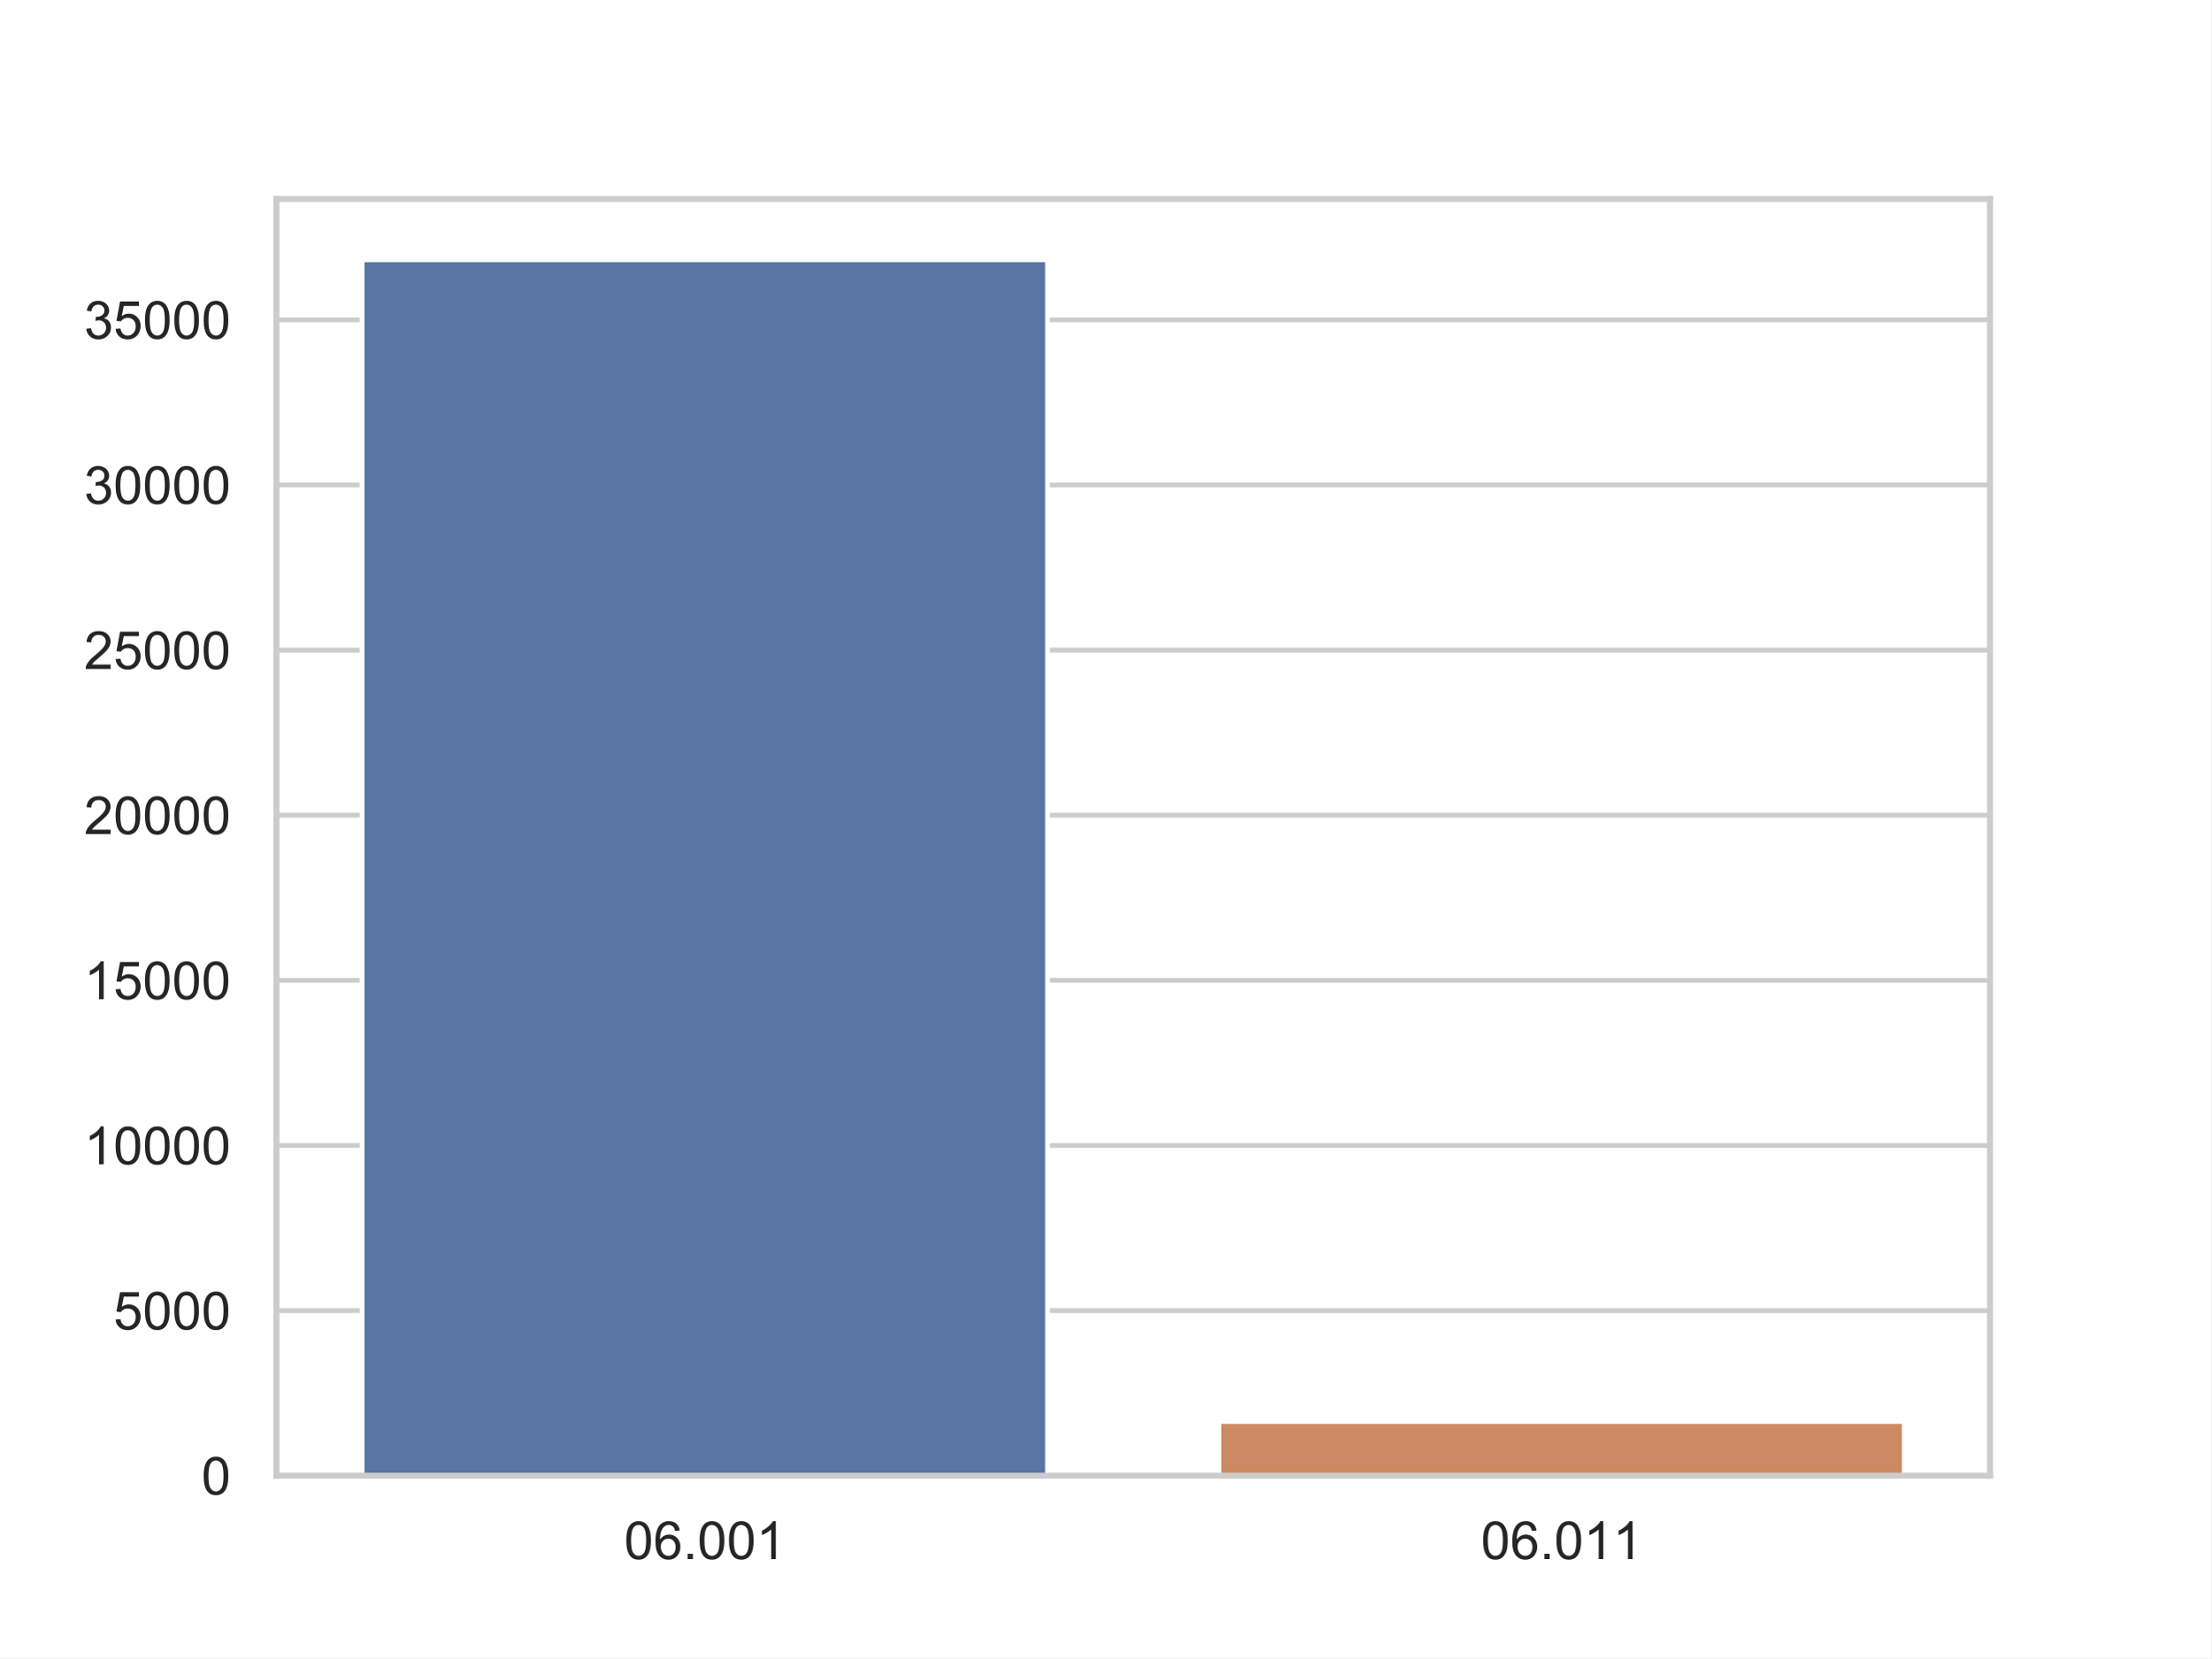
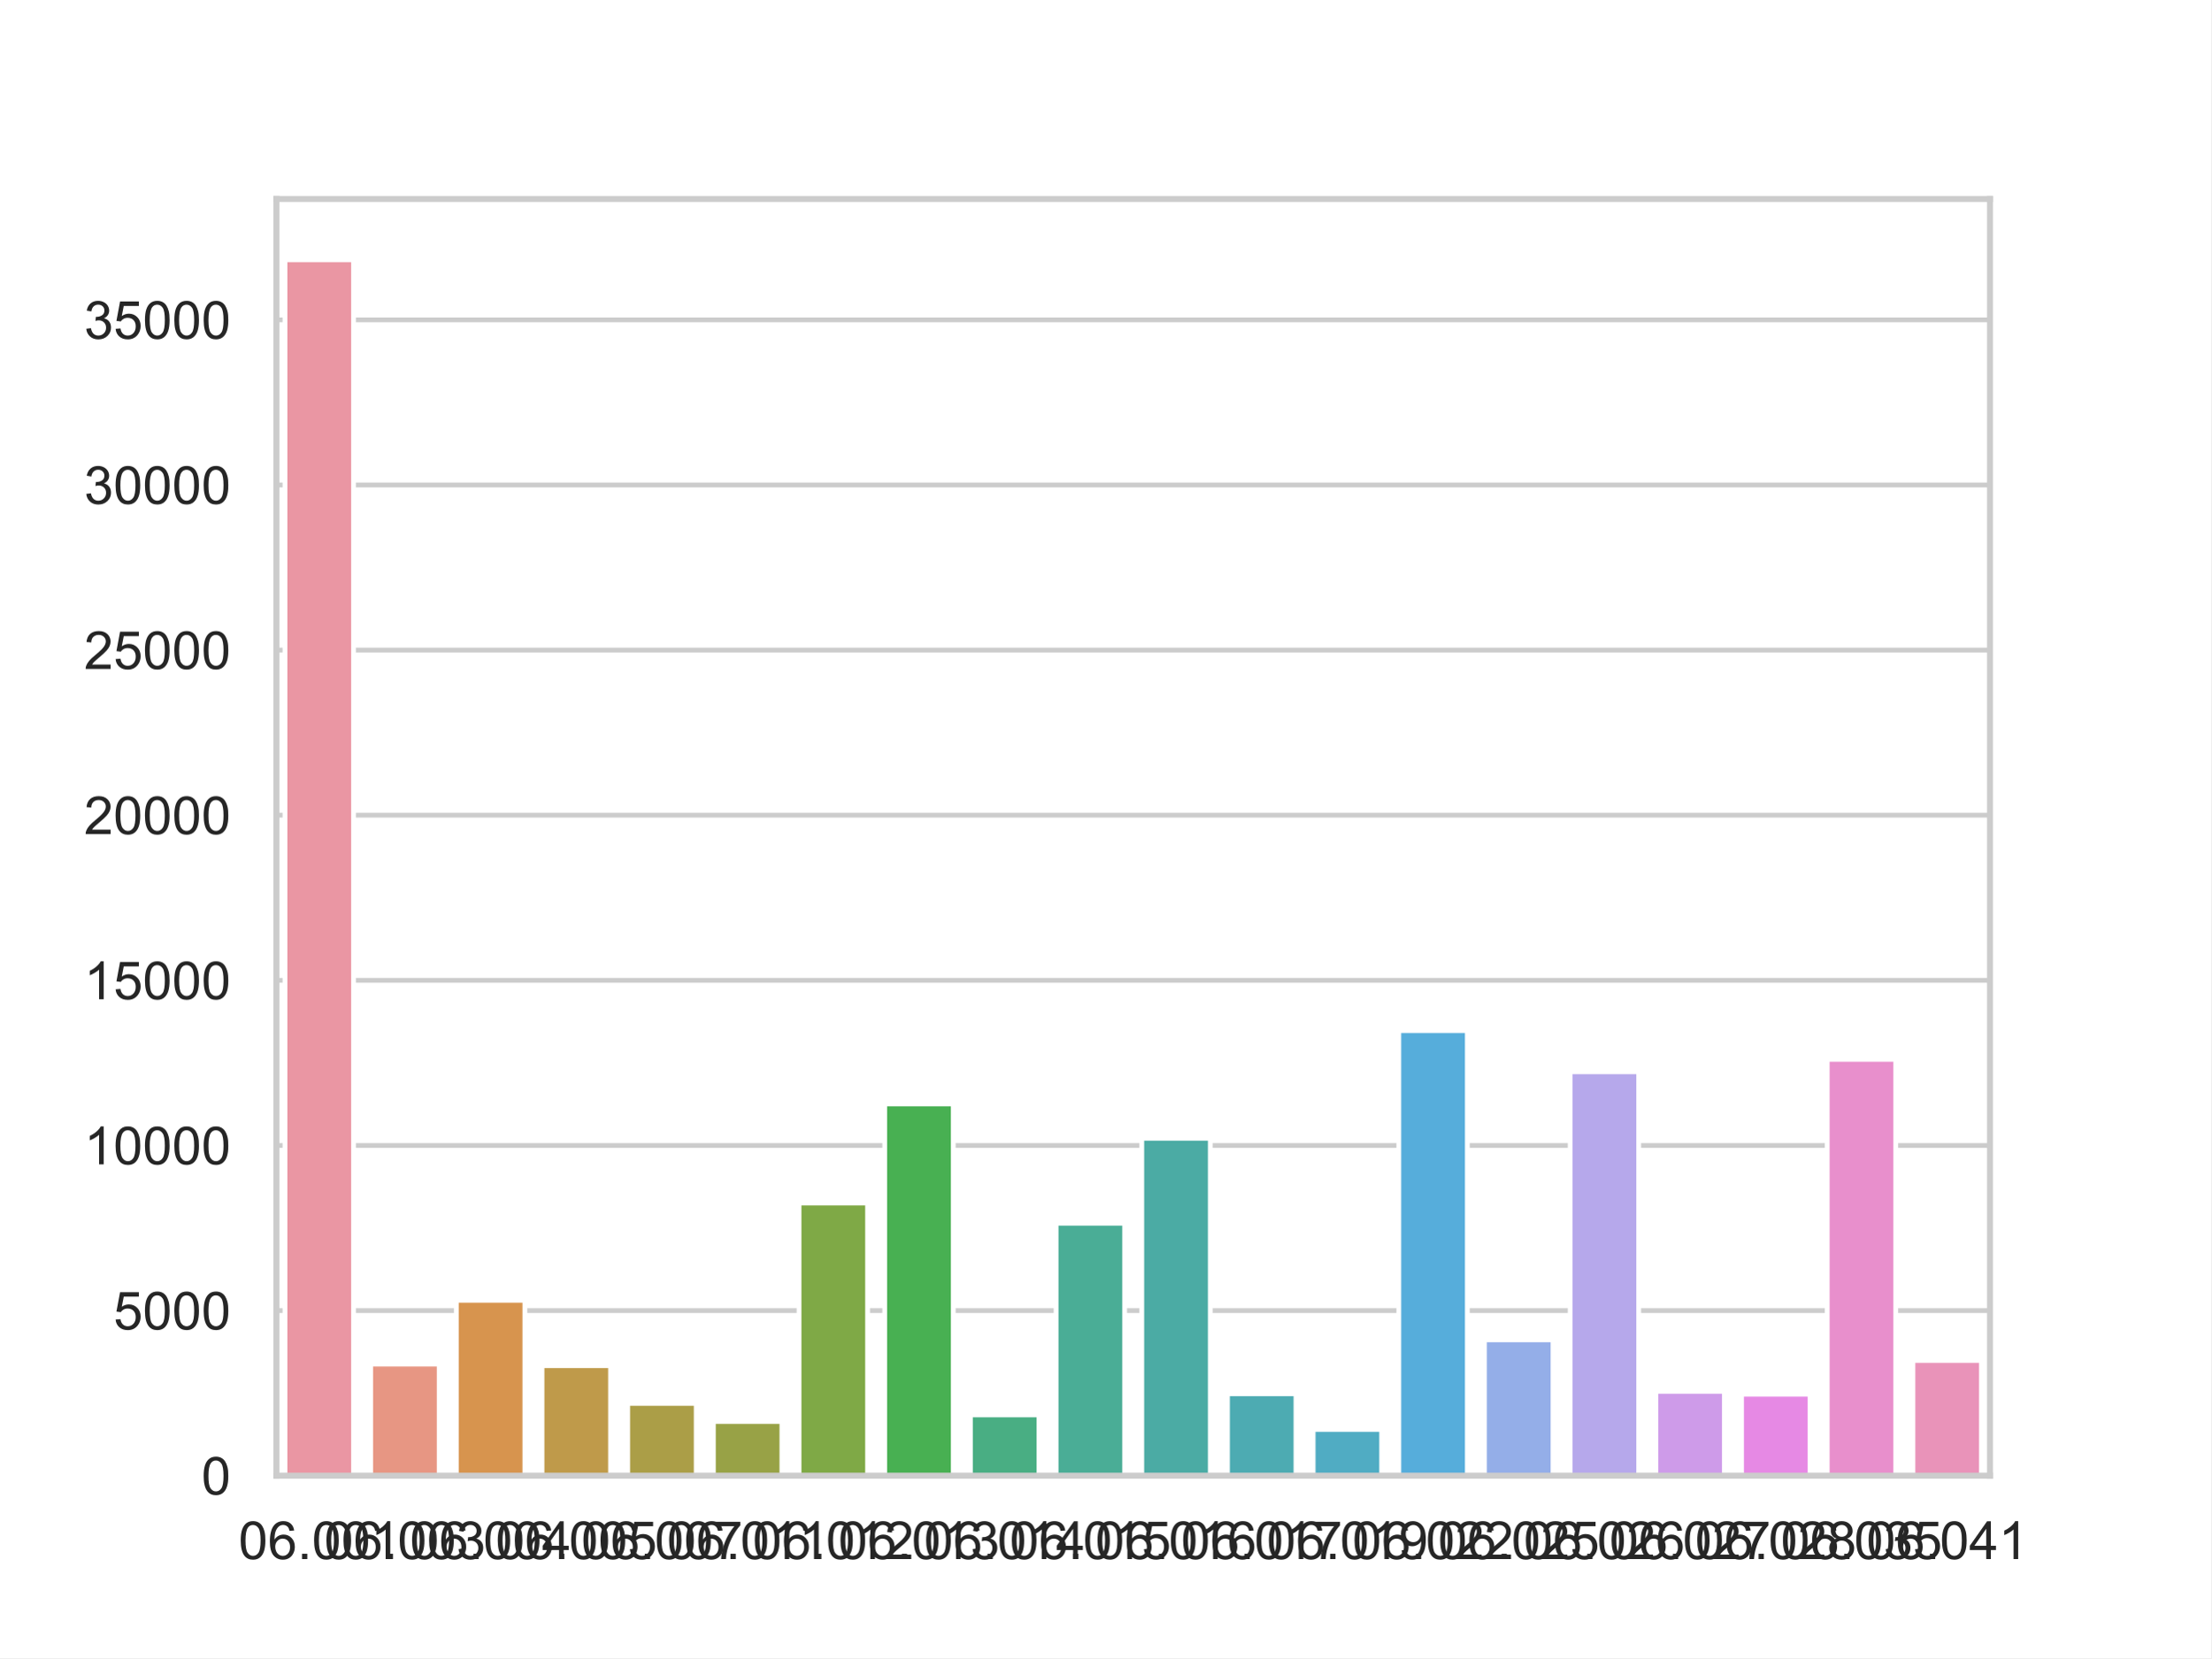
<svg xmlns="http://www.w3.org/2000/svg" xmlns:xlink="http://www.w3.org/1999/xlink" height="345.6pt" version="1.1" viewBox="0 0 460.8 345.6" width="460.8pt">
  <defs>
    <style type="text/css">
*{stroke-linecap:butt;stroke-linejoin:round;}
  </style>
  </defs>
  <g id="figure_1">
    <g id="patch_1">
      <path d="M 0 345.6  L 460.8 345.6  L 460.8 0  L 0 0  z " style="fill:#ffffff;" />
    </g>
    <g id="axes_1">
      <g id="patch_2">
        <path d="M 57.6 307.584  L 414.72 307.584  L 414.72 41.472  L 57.6 41.472  z " style="fill:#ffffff;" />
      </g>
      <g id="matplotlib.axis_1">
        <g id="xtick_1">
          <g id="text_1">
            <defs>
              <path d="M 4.156 35.297  Q 4.156 48 6.766 55.734  Q 9.375 63.484 14.516 67.672  Q 19.672 71.875 27.484 71.875  Q 33.25 71.875 37.594 69.547  Q 41.938 67.234 44.766 62.859  Q 47.609 58.5 49.219 52.219  Q 50.828 45.953 50.828 35.297  Q 50.828 22.703 48.234 14.969  Q 45.656 7.234 40.5 3  Q 35.359 -1.219 27.484 -1.219  Q 17.141 -1.219 11.234 6.203  Q 4.156 15.141 4.156 35.297  z M 13.188 35.297  Q 13.188 17.672 17.312 11.828  Q 21.438 6 27.484 6  Q 33.547 6 37.672 11.859  Q 41.797 17.719 41.797 35.297  Q 41.797 52.984 37.672 58.781  Q 33.547 64.594 27.391 64.594  Q 21.344 64.594 17.719 59.469  Q 13.188 52.938 13.188 35.297  z " id="ArialMT-30" />
              <path d="M 49.75 54.047  L 41.016 53.375  Q 39.844 58.547 37.703 60.891  Q 34.125 64.656 28.906 64.656  Q 24.703 64.656 21.531 62.312  Q 17.391 59.281 14.984 53.469  Q 12.594 47.656 12.5 36.922  Q 15.672 41.75 20.266 44.094  Q 24.859 46.438 29.891 46.438  Q 38.672 46.438 44.844 39.969  Q 51.031 33.5 51.031 23.25  Q 51.031 16.5 48.125 10.719  Q 45.219 4.938 40.141 1.859  Q 35.062 -1.219 28.609 -1.219  Q 17.625 -1.219 10.688 6.859  Q 3.766 14.938 3.766 33.5  Q 3.766 54.25 11.422 63.672  Q 18.109 71.875 29.438 71.875  Q 37.891 71.875 43.281 67.141  Q 48.688 62.406 49.75 54.047  z M 13.875 23.188  Q 13.875 18.656 15.797 14.5  Q 17.719 10.359 21.188 8.172  Q 24.656 6 28.469 6  Q 34.031 6 38.031 10.484  Q 42.047 14.984 42.047 22.703  Q 42.047 30.125 38.078 34.391  Q 34.125 38.672 28.125 38.672  Q 22.172 38.672 18.016 34.391  Q 13.875 30.125 13.875 23.188  z " id="ArialMT-36" />
              <path d="M 9.078 0  L 9.078 10.016  L 19.094 10.016  L 19.094 0  z " id="ArialMT-2e" />
              <path d="M 37.25 0  L 28.469 0  L 28.469 56  Q 25.297 52.984 20.141 49.953  Q 14.984 46.922 10.891 45.406  L 10.891 53.906  Q 18.266 57.375 23.781 62.297  Q 29.297 67.234 31.594 71.875  L 37.25 71.875  z " id="ArialMT-31" />
            </defs>
-             <g style="fill:#262626;" transform="translate(130.0595 324.9576)scale(0.11 -0.11)">
+             <g style="fill:#262626;" transform="translate(49.70745 324.9576)scale(0.11 -0.11)">
              <use xlink:href="#ArialMT-30" />
              <use x="55.615" xlink:href="#ArialMT-36" />
              <use x="111.23" xlink:href="#ArialMT-2e" />
              <use x="139.014" xlink:href="#ArialMT-30" />
              <use x="194.629" xlink:href="#ArialMT-30" />
              <use x="250.244" xlink:href="#ArialMT-31" />
            </g>
          </g>
        </g>
        <g id="xtick_2">
          <g id="text_2">
-             <g style="fill:#262626;" transform="translate(308.6255 324.9576)scale(0.11 -0.11)">
+             <defs>
+               <path d="M 4.203 18.891  L 12.984 20.062  Q 14.5 12.594 18.141 9.297  Q 21.781 6 27 6  Q 33.203 6 37.469 10.297  Q 41.75 14.594 41.75 20.953  Q 41.75 27 37.797 30.922  Q 33.844 34.859 27.734 34.859  Q 25.25 34.859 21.531 33.891  L 22.516 41.609  Q 23.391 41.5 23.922 41.5  Q 29.547 41.5 34.031 44.422  Q 38.531 47.359 38.531 53.469  Q 38.531 58.297 35.25 61.469  Q 31.984 64.656 26.812 64.656  Q 21.688 64.656 18.266 61.422  Q 14.844 58.203 13.875 51.766  L 5.078 53.328  Q 6.688 62.156 12.391 67.016  Q 18.109 71.875 26.609 71.875  Q 32.469 71.875 37.391 69.359  Q 42.328 66.844 44.938 62.5  Q 47.562 58.156 47.562 53.266  Q 47.562 48.641 45.062 44.828  Q 42.578 41.016 37.703 38.766  Q 44.047 37.312 47.562 32.688  Q 51.078 28.078 51.078 21.141  Q 51.078 11.766 44.234 5.25  Q 37.406 -1.266 26.953 -1.266  Q 17.531 -1.266 11.297 4.344  Q 5.078 9.969 4.203 18.891  z " id="ArialMT-33" />
+             </defs>
+             <g style="fill:#262626;" transform="translate(67.56345 324.9576)scale(0.11 -0.11)">
+               <use xlink:href="#ArialMT-30" />
+               <use x="55.615" xlink:href="#ArialMT-36" />
+               <use x="111.23" xlink:href="#ArialMT-2e" />
+               <use x="139.014" xlink:href="#ArialMT-30" />
+               <use x="194.629" xlink:href="#ArialMT-30" />
+               <use x="250.244" xlink:href="#ArialMT-33" />
+             </g>
+           </g>
+         </g>
+         <g id="xtick_3">
+           <g id="text_3">
+             <defs>
+               <path d="M 32.328 0  L 32.328 17.141  L 1.266 17.141  L 1.266 25.203  L 33.938 71.578  L 41.109 71.578  L 41.109 25.203  L 50.781 25.203  L 50.781 17.141  L 41.109 17.141  L 41.109 0  z M 32.328 25.203  L 32.328 57.469  L 9.906 25.203  z " id="ArialMT-34" />
+             </defs>
+             <g style="fill:#262626;" transform="translate(85.41945 324.9576)scale(0.11 -0.11)">
+               <use xlink:href="#ArialMT-30" />
+               <use x="55.615" xlink:href="#ArialMT-36" />
+               <use x="111.23" xlink:href="#ArialMT-2e" />
+               <use x="139.014" xlink:href="#ArialMT-30" />
+               <use x="194.629" xlink:href="#ArialMT-30" />
+               <use x="250.244" xlink:href="#ArialMT-34" />
+             </g>
+           </g>
+         </g>
+         <g id="xtick_4">
+           <g id="text_4">
+             <defs>
+               <path d="M 4.156 18.75  L 13.375 19.531  Q 14.406 12.797 18.141 9.391  Q 21.875 6 27.156 6  Q 33.5 6 37.891 10.781  Q 42.281 15.578 42.281 23.484  Q 42.281 31 38.062 35.344  Q 33.844 39.703 27 39.703  Q 22.75 39.703 19.328 37.766  Q 15.922 35.844 13.969 32.766  L 5.719 33.844  L 12.641 70.609  L 48.25 70.609  L 48.25 62.203  L 19.672 62.203  L 15.828 42.969  Q 22.266 47.469 29.344 47.469  Q 38.719 47.469 45.156 40.969  Q 51.609 34.469 51.609 24.266  Q 51.609 14.547 45.953 7.469  Q 39.062 -1.219 27.156 -1.219  Q 17.391 -1.219 11.203 4.25  Q 5.031 9.719 4.156 18.75  z " id="ArialMT-35" />
+             </defs>
+             <g style="fill:#262626;" transform="translate(103.2755 324.9576)scale(0.11 -0.11)">
+               <use xlink:href="#ArialMT-30" />
+               <use x="55.615" xlink:href="#ArialMT-36" />
+               <use x="111.23" xlink:href="#ArialMT-2e" />
+               <use x="139.014" xlink:href="#ArialMT-30" />
+               <use x="194.629" xlink:href="#ArialMT-30" />
+               <use x="250.244" xlink:href="#ArialMT-35" />
+             </g>
+           </g>
+         </g>
+         <g id="xtick_5">
+           <g id="text_5">
+             <defs>
+               <path d="M 4.734 62.203  L 4.734 70.656  L 51.078 70.656  L 51.078 63.812  Q 44.234 56.547 37.516 44.484  Q 30.812 32.422 27.156 19.672  Q 24.516 10.688 23.781 0  L 14.75 0  Q 14.891 8.453 18.062 20.406  Q 21.234 32.375 27.172 43.484  Q 33.109 54.594 39.797 62.203  z " id="ArialMT-37" />
+             </defs>
+             <g style="fill:#262626;" transform="translate(121.1315 324.9576)scale(0.11 -0.11)">
+               <use xlink:href="#ArialMT-30" />
+               <use x="55.615" xlink:href="#ArialMT-36" />
+               <use x="111.23" xlink:href="#ArialMT-2e" />
+               <use x="139.014" xlink:href="#ArialMT-30" />
+               <use x="194.629" xlink:href="#ArialMT-30" />
+               <use x="250.244" xlink:href="#ArialMT-37" />
+             </g>
+           </g>
+         </g>
+         <g id="xtick_6">
+           <g id="text_6">
+             <g style="fill:#262626;" transform="translate(138.9935 324.9576)scale(0.11 -0.11)">
              <use xlink:href="#ArialMT-30" />
              <use x="55.615" xlink:href="#ArialMT-36" />
              <use x="111.23" xlink:href="#ArialMT-2e" />
              <use x="139.014" xlink:href="#ArialMT-30" />
              <use x="194.629" xlink:href="#ArialMT-31" />
              <use x="250.135" xlink:href="#ArialMT-31" />
+             </g>
+           </g>
+         </g>
+         <g id="xtick_7">
+           <g id="text_7">
+             <defs>
+               <path d="M 50.344 8.453  L 50.344 0  L 3.031 0  Q 2.938 3.172 4.047 6.109  Q 5.859 10.938 9.828 15.625  Q 13.812 20.312 21.344 26.469  Q 33.016 36.031 37.109 41.625  Q 41.219 47.219 41.219 52.203  Q 41.219 57.422 37.469 61  Q 33.734 64.594 27.734 64.594  Q 21.391 64.594 17.578 60.781  Q 13.766 56.984 13.719 50.25  L 4.688 51.172  Q 5.609 61.281 11.656 66.578  Q 17.719 71.875 27.938 71.875  Q 38.234 71.875 44.234 66.156  Q 50.25 60.453 50.25 52  Q 50.25 47.703 48.484 43.547  Q 46.734 39.406 42.656 34.812  Q 38.578 30.219 29.109 22.219  Q 21.188 15.578 18.938 13.203  Q 16.703 10.844 15.234 8.453  z " id="ArialMT-32" />
+             </defs>
+             <g style="fill:#262626;" transform="translate(156.8435 324.9576)scale(0.11 -0.11)">
+               <use xlink:href="#ArialMT-30" />
+               <use x="55.615" xlink:href="#ArialMT-36" />
+               <use x="111.23" xlink:href="#ArialMT-2e" />
+               <use x="139.014" xlink:href="#ArialMT-30" />
+               <use x="194.629" xlink:href="#ArialMT-31" />
+               <use x="250.244" xlink:href="#ArialMT-32" />
+             </g>
+           </g>
+         </g>
+         <g id="xtick_8">
+           <g id="text_8">
+             <g style="fill:#262626;" transform="translate(174.6995 324.9576)scale(0.11 -0.11)">
+               <use xlink:href="#ArialMT-30" />
+               <use x="55.615" xlink:href="#ArialMT-36" />
+               <use x="111.23" xlink:href="#ArialMT-2e" />
+               <use x="139.014" xlink:href="#ArialMT-30" />
+               <use x="194.629" xlink:href="#ArialMT-31" />
+               <use x="250.244" xlink:href="#ArialMT-33" />
+             </g>
+           </g>
+         </g>
+         <g id="xtick_9">
+           <g id="text_9">
+             <g style="fill:#262626;" transform="translate(192.5555 324.9576)scale(0.11 -0.11)">
+               <use xlink:href="#ArialMT-30" />
+               <use x="55.615" xlink:href="#ArialMT-36" />
+               <use x="111.23" xlink:href="#ArialMT-2e" />
+               <use x="139.014" xlink:href="#ArialMT-30" />
+               <use x="194.629" xlink:href="#ArialMT-31" />
+               <use x="250.244" xlink:href="#ArialMT-34" />
+             </g>
+           </g>
+         </g>
+         <g id="xtick_10">
+           <g id="text_10">
+             <g style="fill:#262626;" transform="translate(210.4115 324.9576)scale(0.11 -0.11)">
+               <use xlink:href="#ArialMT-30" />
+               <use x="55.615" xlink:href="#ArialMT-36" />
+               <use x="111.23" xlink:href="#ArialMT-2e" />
+               <use x="139.014" xlink:href="#ArialMT-30" />
+               <use x="194.629" xlink:href="#ArialMT-31" />
+               <use x="250.244" xlink:href="#ArialMT-35" />
+             </g>
+           </g>
+         </g>
+         <g id="xtick_11">
+           <g id="text_11">
+             <g style="fill:#262626;" transform="translate(228.2675 324.9576)scale(0.11 -0.11)">
+               <use xlink:href="#ArialMT-30" />
+               <use x="55.615" xlink:href="#ArialMT-36" />
+               <use x="111.23" xlink:href="#ArialMT-2e" />
+               <use x="139.014" xlink:href="#ArialMT-30" />
+               <use x="194.629" xlink:href="#ArialMT-31" />
+               <use x="250.244" xlink:href="#ArialMT-36" />
+             </g>
+           </g>
+         </g>
+         <g id="xtick_12">
+           <g id="text_12">
+             <g style="fill:#262626;" transform="translate(246.1235 324.9576)scale(0.11 -0.11)">
+               <use xlink:href="#ArialMT-30" />
+               <use x="55.615" xlink:href="#ArialMT-36" />
+               <use x="111.23" xlink:href="#ArialMT-2e" />
+               <use x="139.014" xlink:href="#ArialMT-30" />
+               <use x="194.629" xlink:href="#ArialMT-31" />
+               <use x="250.244" xlink:href="#ArialMT-37" />
+             </g>
+           </g>
+         </g>
+         <g id="xtick_13">
+           <g id="text_13">
+             <defs>
+               <path d="M 5.469 16.547  L 13.922 17.328  Q 14.984 11.375 18.016 8.688  Q 21.047 6 25.781 6  Q 29.828 6 32.875 7.859  Q 35.938 9.719 37.891 12.812  Q 39.844 15.922 41.156 21.188  Q 42.484 26.469 42.484 31.938  Q 42.484 32.516 42.438 33.688  Q 39.797 29.5 35.234 26.875  Q 30.672 24.266 25.344 24.266  Q 16.453 24.266 10.297 30.703  Q 4.156 37.156 4.156 47.703  Q 4.156 58.594 10.578 65.234  Q 17 71.875 26.656 71.875  Q 33.641 71.875 39.422 68.109  Q 45.219 64.359 48.219 57.391  Q 51.219 50.438 51.219 37.25  Q 51.219 23.531 48.234 15.406  Q 45.266 7.281 39.375 3.031  Q 33.5 -1.219 25.594 -1.219  Q 17.188 -1.219 11.859 3.438  Q 6.547 8.109 5.469 16.547  z M 41.453 48.141  Q 41.453 55.719 37.422 60.156  Q 33.406 64.594 27.734 64.594  Q 21.875 64.594 17.531 59.812  Q 13.188 55.031 13.188 47.406  Q 13.188 40.578 17.312 36.297  Q 21.438 32.031 27.484 32.031  Q 33.594 32.031 37.516 36.297  Q 41.453 40.578 41.453 48.141  z " id="ArialMT-39" />
+             </defs>
+             <g style="fill:#262626;" transform="translate(263.9795 324.9576)scale(0.11 -0.11)">
+               <use xlink:href="#ArialMT-30" />
+               <use x="55.615" xlink:href="#ArialMT-36" />
+               <use x="111.23" xlink:href="#ArialMT-2e" />
+               <use x="139.014" xlink:href="#ArialMT-30" />
+               <use x="194.629" xlink:href="#ArialMT-31" />
+               <use x="250.244" xlink:href="#ArialMT-39" />
+             </g>
+           </g>
+         </g>
+         <g id="xtick_14">
+           <g id="text_14">
+             <g style="fill:#262626;" transform="translate(281.8355 324.9576)scale(0.11 -0.11)">
+               <use xlink:href="#ArialMT-30" />
+               <use x="55.615" xlink:href="#ArialMT-36" />
+               <use x="111.23" xlink:href="#ArialMT-2e" />
+               <use x="139.014" xlink:href="#ArialMT-30" />
+               <use x="194.629" xlink:href="#ArialMT-32" />
+               <use x="250.244" xlink:href="#ArialMT-32" />
+             </g>
+           </g>
+         </g>
+         <g id="xtick_15">
+           <g id="text_15">
+             <g style="fill:#262626;" transform="translate(299.6915 324.9576)scale(0.11 -0.11)">
+               <use xlink:href="#ArialMT-30" />
+               <use x="55.615" xlink:href="#ArialMT-36" />
+               <use x="111.23" xlink:href="#ArialMT-2e" />
+               <use x="139.014" xlink:href="#ArialMT-30" />
+               <use x="194.629" xlink:href="#ArialMT-32" />
+               <use x="250.244" xlink:href="#ArialMT-35" />
+             </g>
+           </g>
+         </g>
+         <g id="xtick_16">
+           <g id="text_16">
+             <g style="fill:#262626;" transform="translate(317.5475 324.9576)scale(0.11 -0.11)">
+               <use xlink:href="#ArialMT-30" />
+               <use x="55.615" xlink:href="#ArialMT-36" />
+               <use x="111.23" xlink:href="#ArialMT-2e" />
+               <use x="139.014" xlink:href="#ArialMT-30" />
+               <use x="194.629" xlink:href="#ArialMT-32" />
+               <use x="250.244" xlink:href="#ArialMT-36" />
+             </g>
+           </g>
+         </g>
+         <g id="xtick_17">
+           <g id="text_17">
+             <g style="fill:#262626;" transform="translate(335.4035 324.9576)scale(0.11 -0.11)">
+               <use xlink:href="#ArialMT-30" />
+               <use x="55.615" xlink:href="#ArialMT-36" />
+               <use x="111.23" xlink:href="#ArialMT-2e" />
+               <use x="139.014" xlink:href="#ArialMT-30" />
+               <use x="194.629" xlink:href="#ArialMT-32" />
+               <use x="250.244" xlink:href="#ArialMT-37" />
+             </g>
+           </g>
+         </g>
+         <g id="xtick_18">
+           <g id="text_18">
+             <defs>
+               <path d="M 17.672 38.812  Q 12.203 40.828 9.562 44.531  Q 6.938 48.25 6.938 53.422  Q 6.938 61.234 12.547 66.547  Q 18.172 71.875 27.484 71.875  Q 36.859 71.875 42.578 66.422  Q 48.297 60.984 48.297 53.172  Q 48.297 48.188 45.672 44.5  Q 43.062 40.828 37.75 38.812  Q 44.344 36.672 47.781 31.875  Q 51.219 27.094 51.219 20.453  Q 51.219 11.281 44.719 5.031  Q 38.234 -1.219 27.641 -1.219  Q 17.047 -1.219 10.547 5.047  Q 4.047 11.328 4.047 20.703  Q 4.047 27.688 7.594 32.391  Q 11.141 37.109 17.672 38.812  z M 15.922 53.719  Q 15.922 48.641 19.188 45.406  Q 22.469 42.188 27.688 42.188  Q 32.766 42.188 36.016 45.375  Q 39.266 48.578 39.266 53.219  Q 39.266 58.062 35.906 61.359  Q 32.562 64.656 27.594 64.656  Q 22.562 64.656 19.234 61.422  Q 15.922 58.203 15.922 53.719  z M 13.094 20.656  Q 13.094 16.891 14.875 13.375  Q 16.656 9.859 20.172 7.922  Q 23.688 6 27.734 6  Q 34.031 6 38.125 10.047  Q 42.234 14.109 42.234 20.359  Q 42.234 26.703 38.016 30.859  Q 33.797 35.016 27.438 35.016  Q 21.234 35.016 17.156 30.906  Q 13.094 26.812 13.094 20.656  z " id="ArialMT-38" />
+             </defs>
+             <g style="fill:#262626;" transform="translate(353.2595 324.9576)scale(0.11 -0.11)">
+               <use xlink:href="#ArialMT-30" />
+               <use x="55.615" xlink:href="#ArialMT-36" />
+               <use x="111.23" xlink:href="#ArialMT-2e" />
+               <use x="139.014" xlink:href="#ArialMT-30" />
+               <use x="194.629" xlink:href="#ArialMT-32" />
+               <use x="250.244" xlink:href="#ArialMT-38" />
+             </g>
+           </g>
+         </g>
+         <g id="xtick_19">
+           <g id="text_19">
+             <g style="fill:#262626;" transform="translate(371.1155 324.9576)scale(0.11 -0.11)">
+               <use xlink:href="#ArialMT-30" />
+               <use x="55.615" xlink:href="#ArialMT-36" />
+               <use x="111.23" xlink:href="#ArialMT-2e" />
+               <use x="139.014" xlink:href="#ArialMT-30" />
+               <use x="194.629" xlink:href="#ArialMT-33" />
+               <use x="250.244" xlink:href="#ArialMT-35" />
+             </g>
+           </g>
+         </g>
+         <g id="xtick_20">
+           <g id="text_20">
+             <g style="fill:#262626;" transform="translate(388.9715 324.9576)scale(0.11 -0.11)">
+               <use xlink:href="#ArialMT-30" />
+               <use x="55.615" xlink:href="#ArialMT-36" />
+               <use x="111.23" xlink:href="#ArialMT-2e" />
+               <use x="139.014" xlink:href="#ArialMT-30" />
+               <use x="194.629" xlink:href="#ArialMT-34" />
+               <use x="250.244" xlink:href="#ArialMT-31" />
            </g>
          </g>
        </g>
      </g>
      <g id="matplotlib.axis_2">
        <g id="ytick_1">
          <g id="line2d_1">
-             <path clip-path="url(#pc2f47cd349)" d="M 57.6 307.584  L 414.72 307.584  " style="fill:none;stroke:#cccccc;stroke-linecap:round;" />
-           </g>
-           <g id="text_3">
+             <path clip-path="url(#pb164077cee)" d="M 57.6 307.584  L 414.72 307.584  " style="fill:none;stroke:#cccccc;stroke-linecap:round;" />
+           </g>
+           <g id="text_21">
            <g style="fill:#262626;" transform="translate(41.98297 311.5208)scale(0.11 -0.11)">
              <use xlink:href="#ArialMT-30" />
            </g>
          </g>
        </g>
        <g id="ytick_2">
          <g id="line2d_2">
-             <path clip-path="url(#pc2f47cd349)" d="M 57.6 273.167  L 414.72 273.167  " style="fill:none;stroke:#cccccc;stroke-linecap:round;" />
-           </g>
-           <g id="text_4">
-             <defs>
-               <path d="M 4.156 18.75  L 13.375 19.531  Q 14.406 12.797 18.141 9.391  Q 21.875 6 27.156 6  Q 33.5 6 37.891 10.781  Q 42.281 15.578 42.281 23.484  Q 42.281 31 38.062 35.344  Q 33.844 39.703 27 39.703  Q 22.75 39.703 19.328 37.766  Q 15.922 35.844 13.969 32.766  L 5.719 33.844  L 12.641 70.609  L 48.25 70.609  L 48.25 62.203  L 19.672 62.203  L 15.828 42.969  Q 22.266 47.469 29.344 47.469  Q 38.719 47.469 45.156 40.969  Q 51.609 34.469 51.609 24.266  Q 51.609 14.547 45.953 7.469  Q 39.062 -1.219 27.156 -1.219  Q 17.391 -1.219 11.203 4.25  Q 5.031 9.719 4.156 18.75  z " id="ArialMT-35" />
-             </defs>
+             <path clip-path="url(#pb164077cee)" d="M 57.6 273.167  L 414.72 273.167  " style="fill:none;stroke:#cccccc;stroke-linecap:round;" />
+           </g>
+           <g id="text_22">
            <g style="fill:#262626;" transform="translate(23.63188 277.1038)scale(0.11 -0.11)">
              <use xlink:href="#ArialMT-35" />
              <use x="55.615" xlink:href="#ArialMT-30" />
              <use x="111.23" xlink:href="#ArialMT-30" />
              <use x="166.846" xlink:href="#ArialMT-30" />
            </g>
          </g>
        </g>
        <g id="ytick_3">
          <g id="line2d_3">
-             <path clip-path="url(#pc2f47cd349)" d="M 57.6 238.75  L 414.72 238.75  " style="fill:none;stroke:#cccccc;stroke-linecap:round;" />
-           </g>
-           <g id="text_5">
+             <path clip-path="url(#pb164077cee)" d="M 57.6 238.75  L 414.72 238.75  " style="fill:none;stroke:#cccccc;stroke-linecap:round;" />
+           </g>
+           <g id="text_23">
            <g style="fill:#262626;" transform="translate(17.51484 242.6868)scale(0.11 -0.11)">
              <use xlink:href="#ArialMT-31" />
              <use x="55.615" xlink:href="#ArialMT-30" />
              <use x="111.23" xlink:href="#ArialMT-30" />
              <use x="166.846" xlink:href="#ArialMT-30" />
              <use x="222.461" xlink:href="#ArialMT-30" />
            </g>
          </g>
        </g>
        <g id="ytick_4">
          <g id="line2d_4">
-             <path clip-path="url(#pc2f47cd349)" d="M 57.6 204.333  L 414.72 204.333  " style="fill:none;stroke:#cccccc;stroke-linecap:round;" />
-           </g>
-           <g id="text_6">
+             <path clip-path="url(#pb164077cee)" d="M 57.6 204.333  L 414.72 204.333  " style="fill:none;stroke:#cccccc;stroke-linecap:round;" />
+           </g>
+           <g id="text_24">
            <g style="fill:#262626;" transform="translate(17.51484 208.2698)scale(0.11 -0.11)">
              <use xlink:href="#ArialMT-31" />
              <use x="55.615" xlink:href="#ArialMT-35" />
              <use x="111.23" xlink:href="#ArialMT-30" />
              <use x="166.846" xlink:href="#ArialMT-30" />
              <use x="222.461" xlink:href="#ArialMT-30" />
            </g>
          </g>
        </g>
        <g id="ytick_5">
          <g id="line2d_5">
-             <path clip-path="url(#pc2f47cd349)" d="M 57.6 169.916  L 414.72 169.916  " style="fill:none;stroke:#cccccc;stroke-linecap:round;" />
-           </g>
-           <g id="text_7">
-             <defs>
-               <path d="M 50.344 8.453  L 50.344 0  L 3.031 0  Q 2.938 3.172 4.047 6.109  Q 5.859 10.938 9.828 15.625  Q 13.812 20.312 21.344 26.469  Q 33.016 36.031 37.109 41.625  Q 41.219 47.219 41.219 52.203  Q 41.219 57.422 37.469 61  Q 33.734 64.594 27.734 64.594  Q 21.391 64.594 17.578 60.781  Q 13.766 56.984 13.719 50.25  L 4.688 51.172  Q 5.609 61.281 11.656 66.578  Q 17.719 71.875 27.938 71.875  Q 38.234 71.875 44.234 66.156  Q 50.25 60.453 50.25 52  Q 50.25 47.703 48.484 43.547  Q 46.734 39.406 42.656 34.812  Q 38.578 30.219 29.109 22.219  Q 21.188 15.578 18.938 13.203  Q 16.703 10.844 15.234 8.453  z " id="ArialMT-32" />
-             </defs>
+             <path clip-path="url(#pb164077cee)" d="M 57.6 169.916  L 414.72 169.916  " style="fill:none;stroke:#cccccc;stroke-linecap:round;" />
+           </g>
+           <g id="text_25">
            <g style="fill:#262626;" transform="translate(17.51484 173.8527)scale(0.11 -0.11)">
              <use xlink:href="#ArialMT-32" />
              <use x="55.615" xlink:href="#ArialMT-30" />
              <use x="111.23" xlink:href="#ArialMT-30" />
              <use x="166.846" xlink:href="#ArialMT-30" />
              <use x="222.461" xlink:href="#ArialMT-30" />
            </g>
          </g>
        </g>
        <g id="ytick_6">
          <g id="line2d_6">
-             <path clip-path="url(#pc2f47cd349)" d="M 57.6 135.499  L 414.72 135.499  " style="fill:none;stroke:#cccccc;stroke-linecap:round;" />
-           </g>
-           <g id="text_8">
+             <path clip-path="url(#pb164077cee)" d="M 57.6 135.499  L 414.72 135.499  " style="fill:none;stroke:#cccccc;stroke-linecap:round;" />
+           </g>
+           <g id="text_26">
            <g style="fill:#262626;" transform="translate(17.51484 139.4357)scale(0.11 -0.11)">
              <use xlink:href="#ArialMT-32" />
              <use x="55.615" xlink:href="#ArialMT-35" />
              <use x="111.23" xlink:href="#ArialMT-30" />
              <use x="166.846" xlink:href="#ArialMT-30" />
              <use x="222.461" xlink:href="#ArialMT-30" />
            </g>
          </g>
        </g>
        <g id="ytick_7">
          <g id="line2d_7">
-             <path clip-path="url(#pc2f47cd349)" d="M 57.6 101.082  L 414.72 101.082  " style="fill:none;stroke:#cccccc;stroke-linecap:round;" />
-           </g>
-           <g id="text_9">
-             <defs>
-               <path d="M 4.203 18.891  L 12.984 20.062  Q 14.5 12.594 18.141 9.297  Q 21.781 6 27 6  Q 33.203 6 37.469 10.297  Q 41.75 14.594 41.75 20.953  Q 41.75 27 37.797 30.922  Q 33.844 34.859 27.734 34.859  Q 25.25 34.859 21.531 33.891  L 22.516 41.609  Q 23.391 41.5 23.922 41.5  Q 29.547 41.5 34.031 44.422  Q 38.531 47.359 38.531 53.469  Q 38.531 58.297 35.25 61.469  Q 31.984 64.656 26.812 64.656  Q 21.688 64.656 18.266 61.422  Q 14.844 58.203 13.875 51.766  L 5.078 53.328  Q 6.688 62.156 12.391 67.016  Q 18.109 71.875 26.609 71.875  Q 32.469 71.875 37.391 69.359  Q 42.328 66.844 44.938 62.5  Q 47.562 58.156 47.562 53.266  Q 47.562 48.641 45.062 44.828  Q 42.578 41.016 37.703 38.766  Q 44.047 37.312 47.562 32.688  Q 51.078 28.078 51.078 21.141  Q 51.078 11.766 44.234 5.25  Q 37.406 -1.266 26.953 -1.266  Q 17.531 -1.266 11.297 4.344  Q 5.078 9.969 4.203 18.891  z " id="ArialMT-33" />
-             </defs>
+             <path clip-path="url(#pb164077cee)" d="M 57.6 101.082  L 414.72 101.082  " style="fill:none;stroke:#cccccc;stroke-linecap:round;" />
+           </g>
+           <g id="text_27">
            <g style="fill:#262626;" transform="translate(17.51484 105.0187)scale(0.11 -0.11)">
              <use xlink:href="#ArialMT-33" />
              <use x="55.615" xlink:href="#ArialMT-30" />
              <use x="111.23" xlink:href="#ArialMT-30" />
              <use x="166.846" xlink:href="#ArialMT-30" />
              <use x="222.461" xlink:href="#ArialMT-30" />
            </g>
          </g>
        </g>
        <g id="ytick_8">
          <g id="line2d_8">
-             <path clip-path="url(#pc2f47cd349)" d="M 57.6 66.665  L 414.72 66.665  " style="fill:none;stroke:#cccccc;stroke-linecap:round;" />
-           </g>
-           <g id="text_10">
+             <path clip-path="url(#pb164077cee)" d="M 57.6 66.665  L 414.72 66.665  " style="fill:none;stroke:#cccccc;stroke-linecap:round;" />
+           </g>
+           <g id="text_28">
            <g style="fill:#262626;" transform="translate(17.51484 70.60171)scale(0.11 -0.11)">
              <use xlink:href="#ArialMT-33" />
              <use x="55.615" xlink:href="#ArialMT-35" />
              <use x="111.23" xlink:href="#ArialMT-30" />
              <use x="166.846" xlink:href="#ArialMT-30" />
              <use x="222.461" xlink:href="#ArialMT-30" />
            </g>
          </g>
        </g>
      </g>
      <g id="patch_3">
-         <path clip-path="url(#pc2f47cd349)" d="M 75.456 307.584  L 218.304 307.584  L 218.304 54.144  L 75.456 54.144  z " style="fill:#5875a4;stroke:#ffffff;stroke-linejoin:miter;" />
+         <path clip-path="url(#pb164077cee)" d="M 59.386 307.584  L 73.67 307.584  L 73.67 54.144  L 59.386 54.144  z " style="fill:#ea96a3;stroke:#ffffff;stroke-linejoin:miter;" />
      </g>
      <g id="patch_4">
-         <path clip-path="url(#pc2f47cd349)" d="M 254.016 307.584  L 396.864 307.584  L 396.864 296.288  L 254.016 296.288  z " style="fill:#cc8963;stroke:#ffffff;stroke-linejoin:miter;" />
+         <path clip-path="url(#pb164077cee)" d="M 77.242 307.584  L 91.526 307.584  L 91.526 284.325  L 77.242 284.325  z " style="fill:#e79683;stroke:#ffffff;stroke-linejoin:miter;" />
+       </g>
+       <g id="patch_5">
+         <path clip-path="url(#pb164077cee)" d="M 95.098 307.584  L 109.382 307.584  L 109.382 271.04  L 95.098 271.04  z " style="fill:#d7944e;stroke:#ffffff;stroke-linejoin:miter;" />
+       </g>
+       <g id="patch_6">
+         <path clip-path="url(#pb164077cee)" d="M 112.954 307.584  L 127.238 307.584  L 127.238 284.655  L 112.954 284.655  z " style="fill:#bf9a4a;stroke:#ffffff;stroke-linejoin:miter;" />
+       </g>
+       <g id="patch_7">
+         <path clip-path="url(#pb164077cee)" d="M 130.81 307.584  L 145.094 307.584  L 145.094 292.502  L 130.81 292.502  z " style="fill:#ab9e47;stroke:#ffffff;stroke-linejoin:miter;" />
+       </g>
+       <g id="patch_8">
+         <path clip-path="url(#pb164077cee)" d="M 148.666 307.584  L 162.95 307.584  L 162.95 296.288  L 148.666 296.288  z " style="fill:#98a246;stroke:#ffffff;stroke-linejoin:miter;" />
+       </g>
+       <g id="patch_9">
+         <path clip-path="url(#pb164077cee)" d="M 166.522 307.584  L 180.806 307.584  L 180.806 250.748  L 166.522 250.748  z " style="fill:#7fa946;stroke:#ffffff;stroke-linejoin:miter;" />
+       </g>
+       <g id="patch_10">
+         <path clip-path="url(#pb164077cee)" d="M 184.378 307.584  L 198.662 307.584  L 198.662 230.091  L 184.378 230.091  z " style="fill:#48b052;stroke:#ffffff;stroke-linejoin:miter;" />
+       </g>
+       <g id="patch_11">
+         <path clip-path="url(#pb164077cee)" d="M 202.234 307.584  L 216.518 307.584  L 216.518 294.898  L 202.234 294.898  z " style="fill:#49ae83;stroke:#ffffff;stroke-linejoin:miter;" />
+       </g>
+       <g id="patch_12">
+         <path clip-path="url(#pb164077cee)" d="M 220.09 307.584  L 234.374 307.584  L 234.374 254.981  L 220.09 254.981  z " style="fill:#4aad96;stroke:#ffffff;stroke-linejoin:miter;" />
+       </g>
+       <g id="patch_13">
+         <path clip-path="url(#pb164077cee)" d="M 237.946 307.584  L 252.23 307.584  L 252.23 237.263  L 237.946 237.263  z " style="fill:#4baba4;stroke:#ffffff;stroke-linejoin:miter;" />
+       </g>
+       <g id="patch_14">
+         <path clip-path="url(#pb164077cee)" d="M 255.802 307.584  L 270.086 307.584  L 270.086 290.499  L 255.802 290.499  z " style="fill:#4dabb2;stroke:#ffffff;stroke-linejoin:miter;" />
+       </g>
+       <g id="patch_15">
+         <path clip-path="url(#pb164077cee)" d="M 273.658 307.584  L 287.942 307.584  L 287.942 297.954  L 273.658 297.954  z " style="fill:#50acc3;stroke:#ffffff;stroke-linejoin:miter;" />
+       </g>
+       <g id="patch_16">
+         <path clip-path="url(#pb164077cee)" d="M 291.514 307.584  L 305.798 307.584  L 305.798 214.823  L 291.514 214.823  z " style="fill:#56addb;stroke:#ffffff;stroke-linejoin:miter;" />
+       </g>
+       <g id="patch_17">
+         <path clip-path="url(#pb164077cee)" d="M 309.37 307.584  L 323.654 307.584  L 323.654 279.259  L 309.37 279.259  z " style="fill:#94aee8;stroke:#ffffff;stroke-linejoin:miter;" />
+       </g>
+       <g id="patch_18">
+         <path clip-path="url(#pb164077cee)" d="M 327.226 307.584  L 341.51 307.584  L 341.51 223.386  L 327.226 223.386  z " style="fill:#b6a8eb;stroke:#ffffff;stroke-linejoin:miter;" />
+       </g>
+       <g id="patch_19">
+         <path clip-path="url(#pb164077cee)" d="M 345.082 307.584  L 359.366 307.584  L 359.366 290.011  L 345.082 290.011  z " style="fill:#ce9be9;stroke:#ffffff;stroke-linejoin:miter;" />
+       </g>
+       <g id="patch_20">
+         <path clip-path="url(#pb164077cee)" d="M 362.938 307.584  L 377.222 307.584  L 377.222 290.603  L 362.938 290.603  z " style="fill:#e689e4;stroke:#ffffff;stroke-linejoin:miter;" />
+       </g>
+       <g id="patch_21">
+         <path clip-path="url(#pb164077cee)" d="M 380.794 307.584  L 395.078 307.584  L 395.078 220.791  L 380.794 220.791  z " style="fill:#e88fcc;stroke:#ffffff;stroke-linejoin:miter;" />
+       </g>
+       <g id="patch_22">
+         <path clip-path="url(#pb164077cee)" d="M 398.65 307.584  L 412.934 307.584  L 412.934 283.575  L 398.65 283.575  z " style="fill:#e993b9;stroke:#ffffff;stroke-linejoin:miter;" />
      </g>
      <g id="line2d_9">
-         <path clip-path="url(#pc2f47cd349)" style="fill:none;stroke:#424242;stroke-linecap:round;stroke-width:2.7;" />
+         <path clip-path="url(#pb164077cee)" d="M 0 0  " style="fill:none;stroke:#424242;stroke-linecap:round;stroke-width:2.7;" />
      </g>
      <g id="line2d_10">
-         <path clip-path="url(#pc2f47cd349)" style="fill:none;stroke:#424242;stroke-linecap:round;stroke-width:2.7;" />
-       </g>
-       <g id="patch_5">
+         <path clip-path="url(#pb164077cee)" d="M 0 0  " style="fill:none;stroke:#424242;stroke-linecap:round;stroke-width:2.7;" />
+       </g>
+       <g id="line2d_11">
+         <path clip-path="url(#pb164077cee)" d="M 0 0  " style="fill:none;stroke:#424242;stroke-linecap:round;stroke-width:2.7;" />
+       </g>
+       <g id="line2d_12">
+         <path clip-path="url(#pb164077cee)" d="M 0 0  " style="fill:none;stroke:#424242;stroke-linecap:round;stroke-width:2.7;" />
+       </g>
+       <g id="line2d_13">
+         <path clip-path="url(#pb164077cee)" d="M 0 0  " style="fill:none;stroke:#424242;stroke-linecap:round;stroke-width:2.7;" />
+       </g>
+       <g id="line2d_14">
+         <path clip-path="url(#pb164077cee)" d="M 0 0  " style="fill:none;stroke:#424242;stroke-linecap:round;stroke-width:2.7;" />
+       </g>
+       <g id="line2d_15">
+         <path clip-path="url(#pb164077cee)" d="M 0 0  " style="fill:none;stroke:#424242;stroke-linecap:round;stroke-width:2.7;" />
+       </g>
+       <g id="line2d_16">
+         <path clip-path="url(#pb164077cee)" d="M 0 0  " style="fill:none;stroke:#424242;stroke-linecap:round;stroke-width:2.7;" />
+       </g>
+       <g id="line2d_17">
+         <path clip-path="url(#pb164077cee)" d="M 0 0  " style="fill:none;stroke:#424242;stroke-linecap:round;stroke-width:2.7;" />
+       </g>
+       <g id="line2d_18">
+         <path clip-path="url(#pb164077cee)" d="M 0 0  " style="fill:none;stroke:#424242;stroke-linecap:round;stroke-width:2.7;" />
+       </g>
+       <g id="line2d_19">
+         <path clip-path="url(#pb164077cee)" d="M 0 0  " style="fill:none;stroke:#424242;stroke-linecap:round;stroke-width:2.7;" />
+       </g>
+       <g id="line2d_20">
+         <path clip-path="url(#pb164077cee)" d="M 0 0  " style="fill:none;stroke:#424242;stroke-linecap:round;stroke-width:2.7;" />
+       </g>
+       <g id="line2d_21">
+         <path clip-path="url(#pb164077cee)" d="M 0 0  " style="fill:none;stroke:#424242;stroke-linecap:round;stroke-width:2.7;" />
+       </g>
+       <g id="line2d_22">
+         <path clip-path="url(#pb164077cee)" d="M 0 0  " style="fill:none;stroke:#424242;stroke-linecap:round;stroke-width:2.7;" />
+       </g>
+       <g id="line2d_23">
+         <path clip-path="url(#pb164077cee)" d="M 0 0  " style="fill:none;stroke:#424242;stroke-linecap:round;stroke-width:2.7;" />
+       </g>
+       <g id="line2d_24">
+         <path clip-path="url(#pb164077cee)" d="M 0 0  " style="fill:none;stroke:#424242;stroke-linecap:round;stroke-width:2.7;" />
+       </g>
+       <g id="line2d_25">
+         <path clip-path="url(#pb164077cee)" d="M 0 0  " style="fill:none;stroke:#424242;stroke-linecap:round;stroke-width:2.7;" />
+       </g>
+       <g id="line2d_26">
+         <path clip-path="url(#pb164077cee)" d="M 0 0  " style="fill:none;stroke:#424242;stroke-linecap:round;stroke-width:2.7;" />
+       </g>
+       <g id="line2d_27">
+         <path clip-path="url(#pb164077cee)" d="M 0 0  " style="fill:none;stroke:#424242;stroke-linecap:round;stroke-width:2.7;" />
+       </g>
+       <g id="line2d_28">
+         <path clip-path="url(#pb164077cee)" d="M 0 0  " style="fill:none;stroke:#424242;stroke-linecap:round;stroke-width:2.7;" />
+       </g>
+       <g id="patch_23">
        <path d="M 57.6 307.584  L 57.6 41.472  " style="fill:none;stroke:#cccccc;stroke-linecap:square;stroke-linejoin:miter;stroke-width:1.25;" />
      </g>
-       <g id="patch_6">
+       <g id="patch_24">
        <path d="M 414.72 307.584  L 414.72 41.472  " style="fill:none;stroke:#cccccc;stroke-linecap:square;stroke-linejoin:miter;stroke-width:1.25;" />
      </g>
-       <g id="patch_7">
+       <g id="patch_25">
        <path d="M 57.6 307.584  L 414.72 307.584  " style="fill:none;stroke:#cccccc;stroke-linecap:square;stroke-linejoin:miter;stroke-width:1.25;" />
      </g>
-       <g id="patch_8">
+       <g id="patch_26">
        <path d="M 57.6 41.472  L 414.72 41.472  " style="fill:none;stroke:#cccccc;stroke-linecap:square;stroke-linejoin:miter;stroke-width:1.25;" />
      </g>
    </g>
  </g>
  <defs>
-     <clipPath id="pc2f47cd349">
+     <clipPath id="pb164077cee">
      <rect height="266.112" width="357.12" x="57.6" y="41.472" />
    </clipPath>
  </defs>
</svg>
